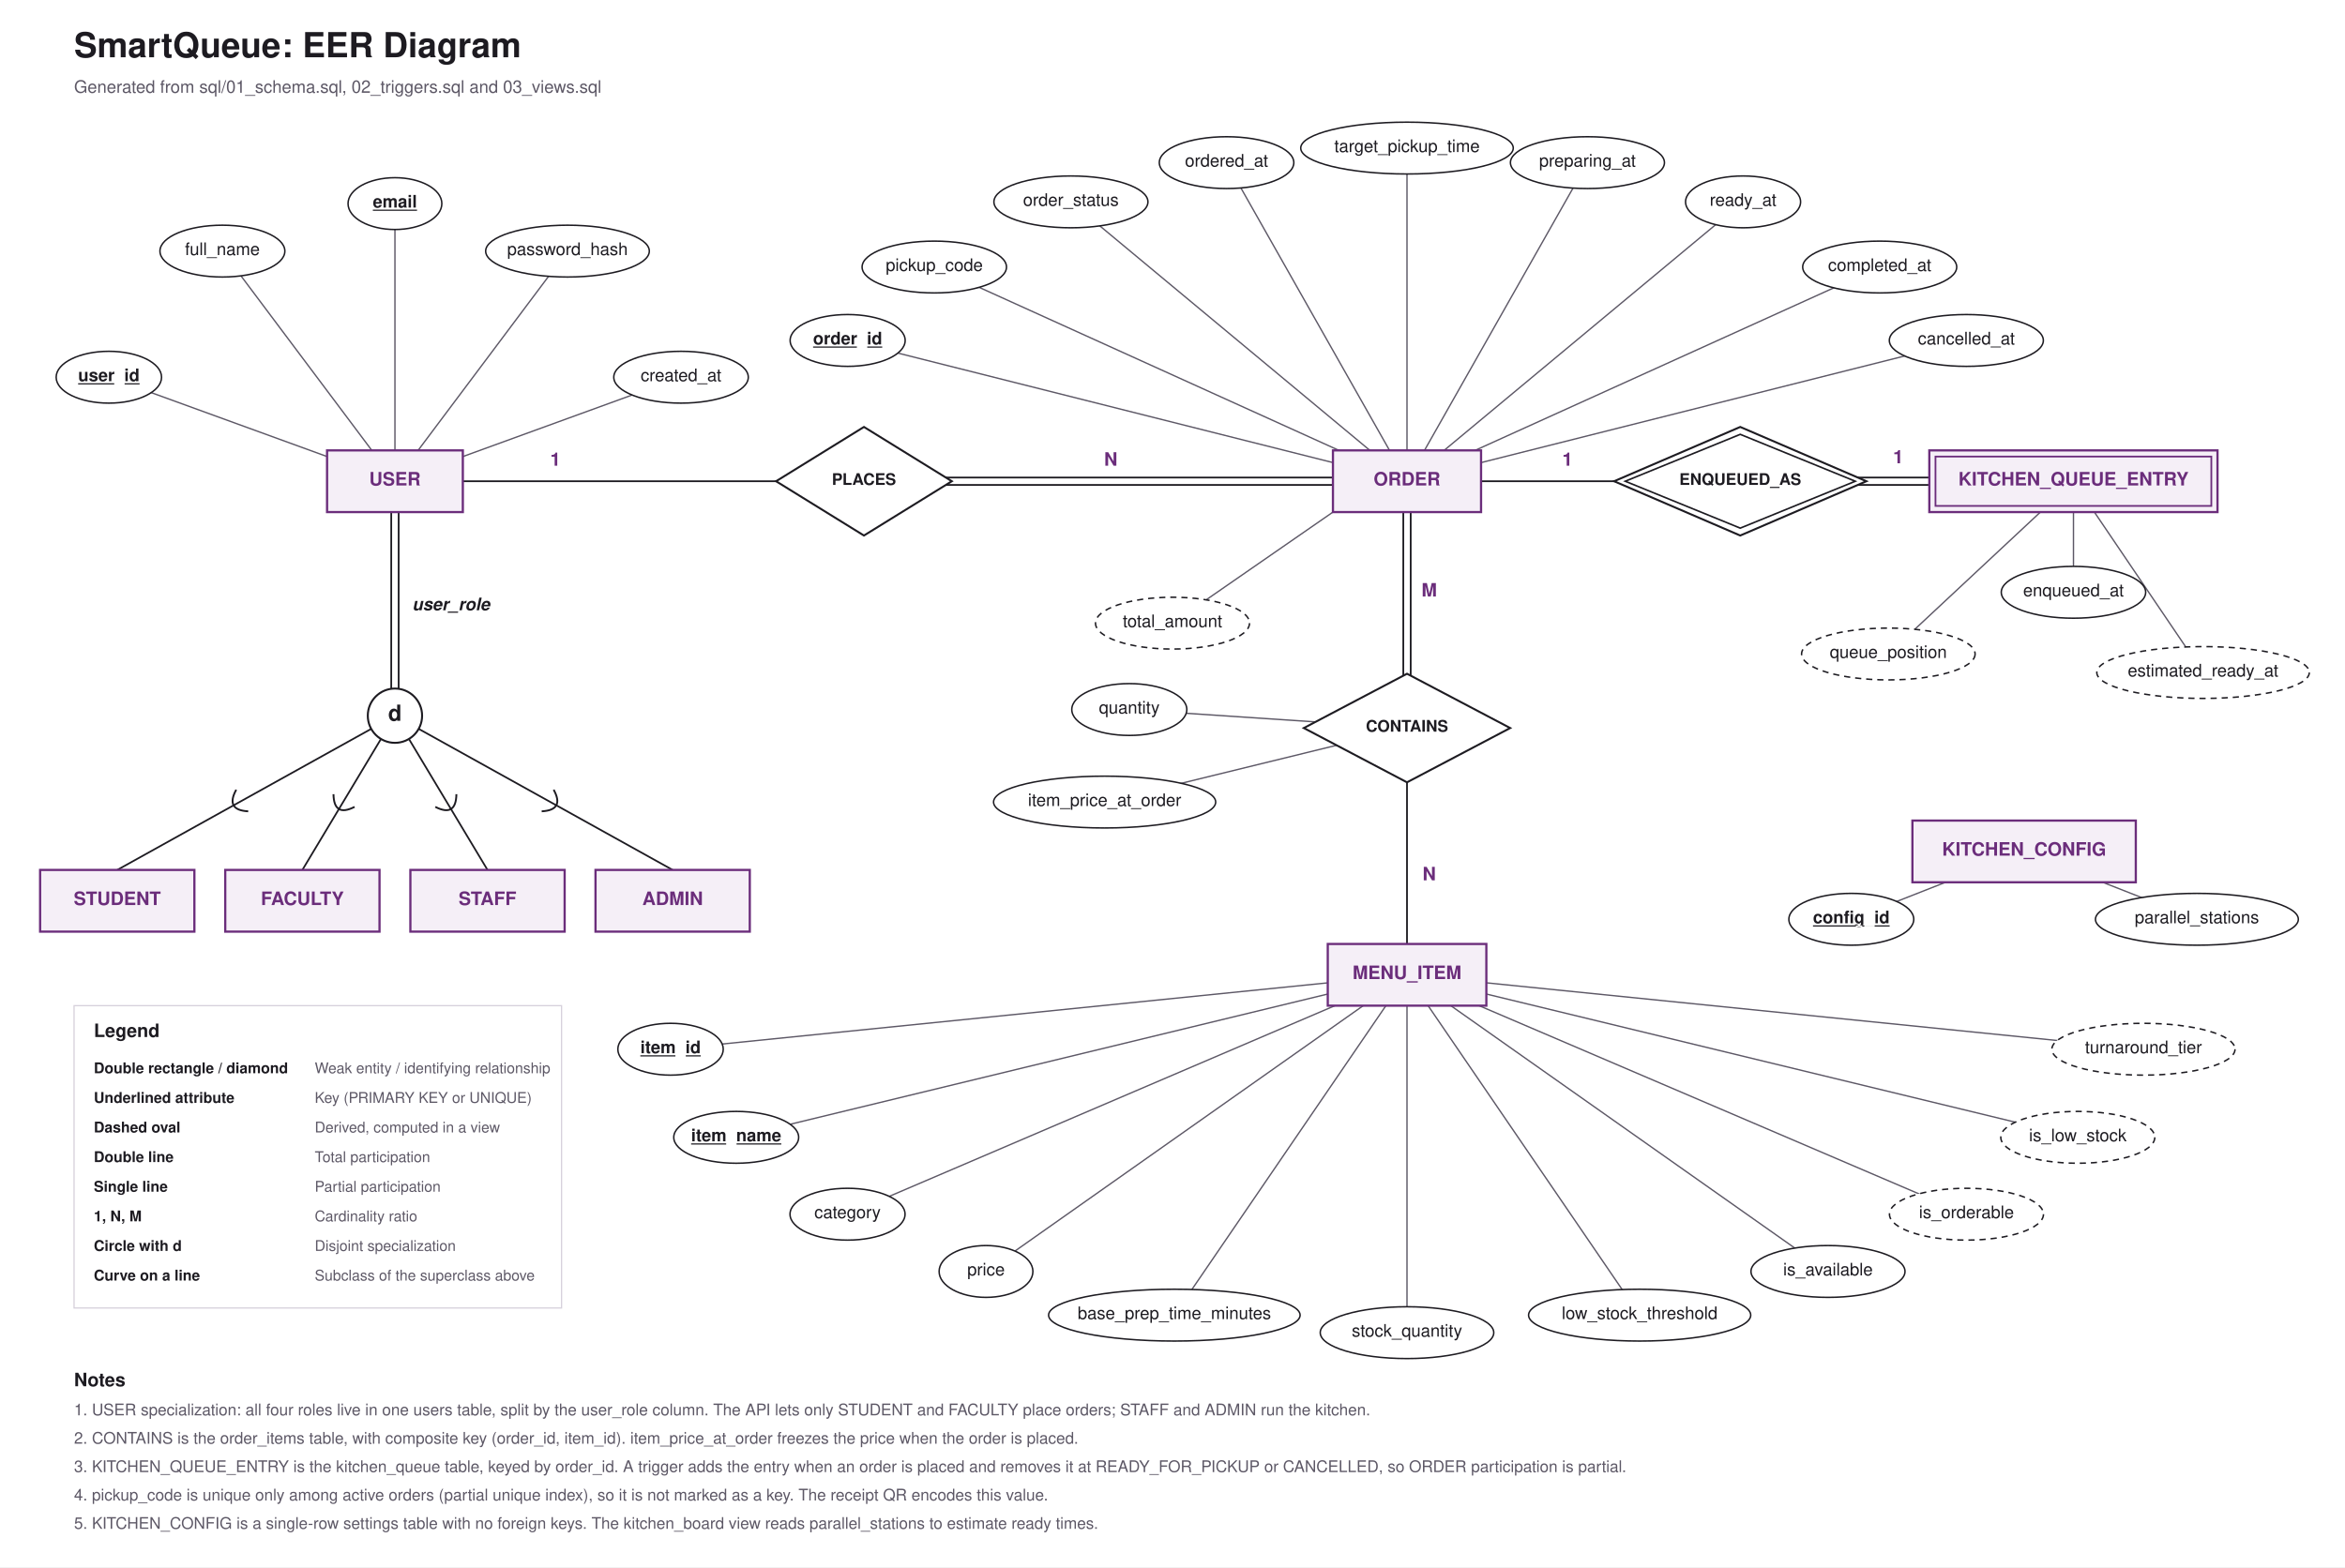
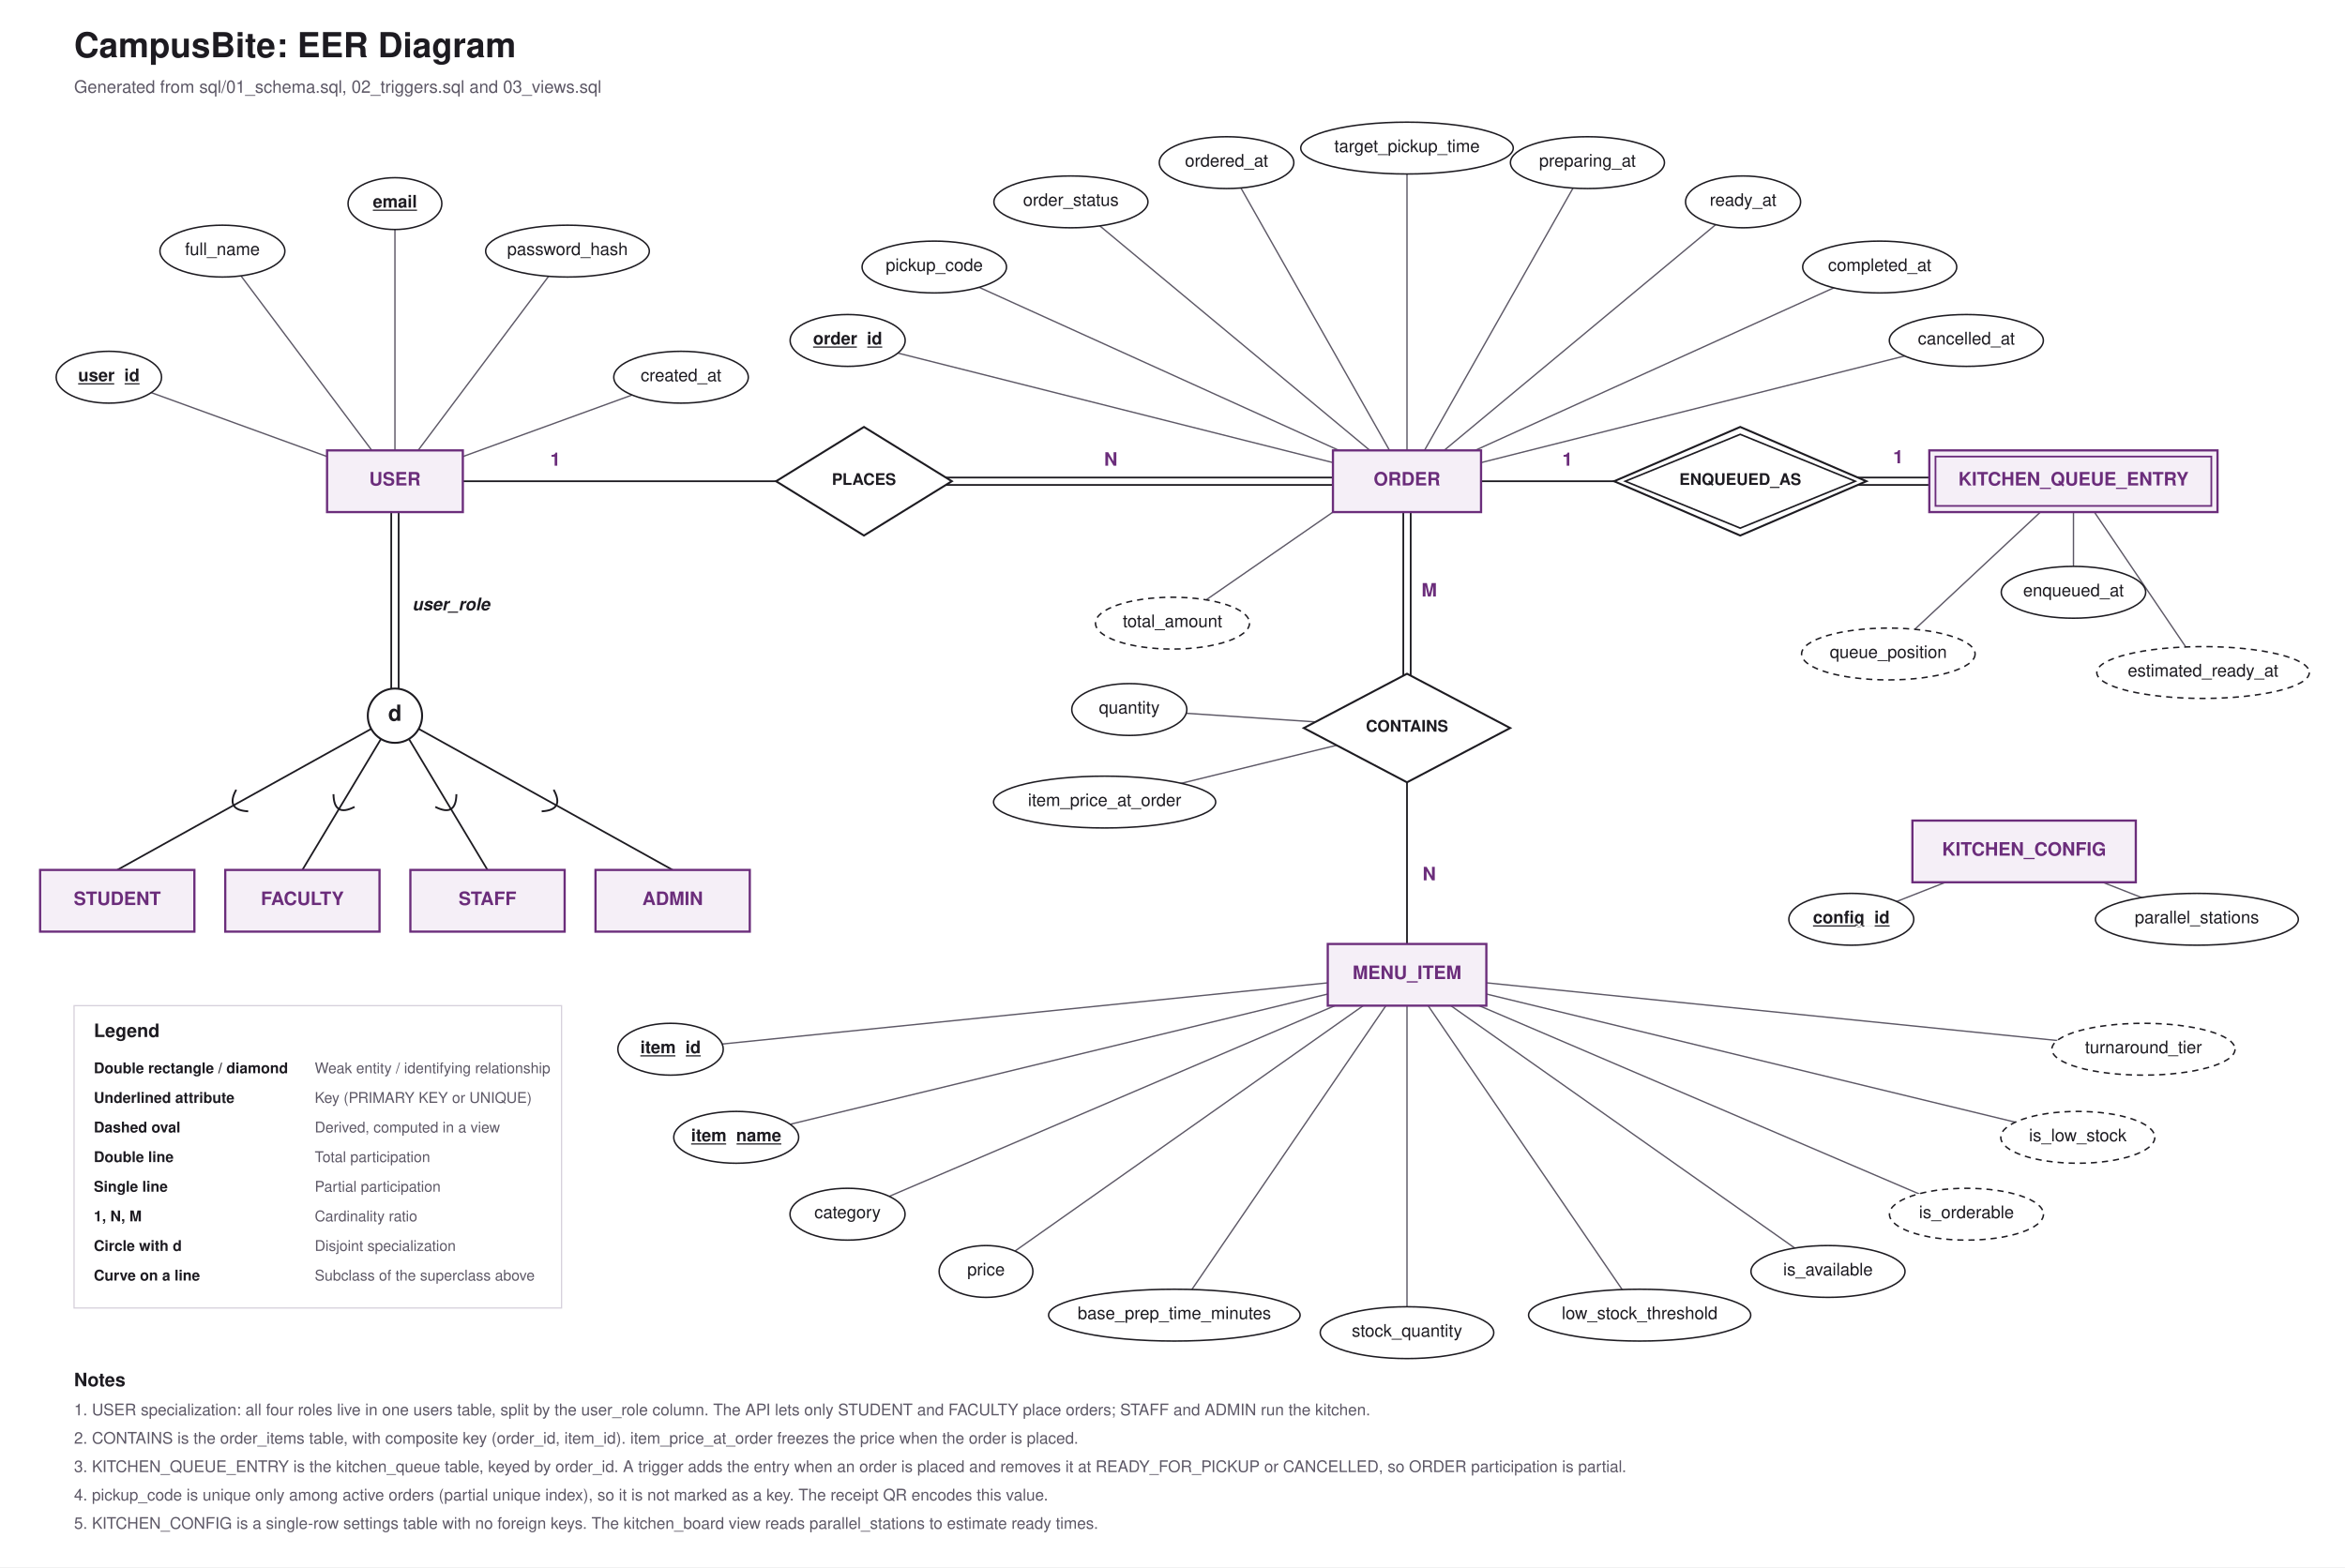
<svg xmlns="http://www.w3.org/2000/svg" width="1900" height="1270" viewBox="0 0 1900 1270" font-family="Helvetica, Arial, Liberation Sans, sans-serif">
  <rect width="1900" height="1270" fill="#fff" />
  <g transform="translate(20 0)">
    <line x1="68.2" y1="305.7" x2="300.0" y2="390.0" stroke="#5d5866" stroke-width="1.1" />
    <line x1="160.2" y1="203.5" x2="300.0" y2="390.0" stroke="#5d5866" stroke-width="1.1" />
    <line x1="300.0" y1="165.0" x2="300.0" y2="390.0" stroke="#5d5866" stroke-width="1.1" />
    <line x1="439.8" y1="203.5" x2="300.0" y2="390.0" stroke="#5d5866" stroke-width="1.1" />
    <line x1="531.8" y1="305.7" x2="300.0" y2="390.0" stroke="#5d5866" stroke-width="1.1" />
    <line x1="666.8" y1="275.9" x2="1120.0" y2="390.0" stroke="#5d5866" stroke-width="1.1" />
    <line x1="737.0" y1="216.4" x2="1120.0" y2="390.0" stroke="#5d5866" stroke-width="1.1" />
    <line x1="847.7" y1="163.6" x2="1120.0" y2="390.0" stroke="#5d5866" stroke-width="1.1" />
    <line x1="973.8" y1="131.8" x2="1120.0" y2="390.0" stroke="#5d5866" stroke-width="1.1" />
    <line x1="1120.0" y1="120.0" x2="1120.0" y2="390.0" stroke="#5d5866" stroke-width="1.1" />
    <line x1="1266.2" y1="131.8" x2="1120.0" y2="390.0" stroke="#5d5866" stroke-width="1.1" />
    <line x1="1392.3" y1="163.6" x2="1120.0" y2="390.0" stroke="#5d5866" stroke-width="1.1" />
    <line x1="1503.0" y1="216.4" x2="1120.0" y2="390.0" stroke="#5d5866" stroke-width="1.1" />
    <line x1="1573.2" y1="275.9" x2="1120.0" y2="390.0" stroke="#5d5866" stroke-width="1.1" />
    <line x1="930.0" y1="505.0" x2="1060.0" y2="415.0" stroke="#5d5866" stroke-width="1.1" />
    <line x1="523.3" y1="850.3" x2="1120.0" y2="790.0" stroke="#5d5866" stroke-width="1.1" />
    <line x1="576.5" y1="921.7" x2="1120.0" y2="790.0" stroke="#5d5866" stroke-width="1.1" />
    <line x1="666.7" y1="984.0" x2="1120.0" y2="790.0" stroke="#5d5866" stroke-width="1.1" />
    <line x1="778.9" y1="1030.4" x2="1120.0" y2="790.0" stroke="#5d5866" stroke-width="1.1" />
    <line x1="931.5" y1="1065.8" x2="1120.0" y2="790.0" stroke="#5d5866" stroke-width="1.1" />
    <line x1="1120.0" y1="1080.0" x2="1120.0" y2="790.0" stroke="#5d5866" stroke-width="1.1" />
    <line x1="1308.5" y1="1065.8" x2="1120.0" y2="790.0" stroke="#5d5866" stroke-width="1.1" />
    <line x1="1461.1" y1="1030.4" x2="1120.0" y2="790.0" stroke="#5d5866" stroke-width="1.1" />
    <line x1="1573.3" y1="984.0" x2="1120.0" y2="790.0" stroke="#5d5866" stroke-width="1.1" />
    <line x1="1663.5" y1="921.7" x2="1120.0" y2="790.0" stroke="#5d5866" stroke-width="1.1" />
    <line x1="1716.7" y1="850.3" x2="1120.0" y2="790.0" stroke="#5d5866" stroke-width="1.1" />
    <line x1="350.0" y1="390.0" x2="680.0" y2="390.0" stroke="#1d1b21" stroke-width="1.4" />
    <line x1="680.0" y1="393.0" x2="1060.0" y2="393.0" stroke="#1d1b21" stroke-width="1.4" />
    <line x1="680.0" y1="387.0" x2="1060.0" y2="387.0" stroke="#1d1b21" stroke-width="1.4" />
    <line x1="1117.0" y1="415.0" x2="1117.0" y2="590.0" stroke="#1d1b21" stroke-width="1.4" />
    <line x1="1123.0" y1="415.0" x2="1123.0" y2="590.0" stroke="#1d1b21" stroke-width="1.4" />
    <line x1="1120.0" y1="590.0" x2="1120.0" y2="765.0" stroke="#1d1b21" stroke-width="1.4" />
    <line x1="895.0" y1="575.0" x2="1120.0" y2="590.0" stroke="#5d5866" stroke-width="1.1" />
    <line x1="875.0" y1="650.0" x2="1120.0" y2="590.0" stroke="#5d5866" stroke-width="1.1" />
    <line x1="1180.0" y1="390.0" x2="1390.0" y2="390.0" stroke="#1d1b21" stroke-width="1.4" />
    <line x1="1390.0" y1="393.0" x2="1570.0" y2="393.0" stroke="#1d1b21" stroke-width="1.4" />
    <line x1="1390.0" y1="387.0" x2="1570.0" y2="387.0" stroke="#1d1b21" stroke-width="1.4" />
    <line x1="1660.0" y1="480.0" x2="1660.0" y2="390.0" stroke="#5d5866" stroke-width="1.1" />
    <line x1="1510.0" y1="530.0" x2="1660.0" y2="390.0" stroke="#5d5866" stroke-width="1.1" />
    <line x1="1765.0" y1="545.0" x2="1660.0" y2="390.0" stroke="#5d5866" stroke-width="1.1" />
    <line x1="1480.0" y1="745.0" x2="1620.0" y2="690.0" stroke="#5d5866" stroke-width="1.1" />
    <line x1="1760.0" y1="745.0" x2="1620.0" y2="690.0" stroke="#5d5866" stroke-width="1.1" />
    <line x1="297.0" y1="415.0" x2="297.0" y2="558.0" stroke="#1d1b21" stroke-width="1.4" />
    <line x1="303.0" y1="415.0" x2="303.0" y2="558.0" stroke="#1d1b21" stroke-width="1.4" />
    <line x1="300.0" y1="580.0" x2="75.0" y2="705.0" stroke="#1d1b21" stroke-width="1.4" />
    <path d="M171.4 640.0 Q162.3 656.5 181.1 657.5" fill="none" stroke="#1d1b21" stroke-width="1.5" />
    <line x1="300.0" y1="580.0" x2="225.0" y2="705.0" stroke="#1d1b21" stroke-width="1.4" />
    <path d="M250.2 643.6 Q250.5 662.5 267.3 653.9" fill="none" stroke="#1d1b21" stroke-width="1.5" />
    <line x1="300.0" y1="580.0" x2="375.0" y2="705.0" stroke="#1d1b21" stroke-width="1.4" />
    <path d="M332.7 653.9 Q349.5 662.5 349.8 643.6" fill="none" stroke="#1d1b21" stroke-width="1.5" />
    <line x1="300.0" y1="580.0" x2="525.0" y2="705.0" stroke="#1d1b21" stroke-width="1.4" />
    <path d="M418.9 657.5 Q437.7 656.5 428.6 640.0" fill="none" stroke="#1d1b21" stroke-width="1.5" />
-     <text x="40.0" y="40.0" font-size="28" font-weight="700" text-anchor="start" dominant-baseline="central" fill="#1d1b21">SmartQueue: EER Diagram</text>
+     <text x="40.0" y="40.0" font-size="28" font-weight="700" text-anchor="start" dominant-baseline="central" fill="#1d1b21">CampusBite: EER Diagram</text>
    <text x="40.0" y="72.0" font-size="14" font-weight="400" text-anchor="start" dominant-baseline="central" fill="#5d5866">Generated from sql/01_schema.sql, 02_triggers.sql and 03_views.sql</text>
    <ellipse cx="68.2" cy="305.7" rx="42.7" ry="21" fill="#fff" stroke="#1d1b21" stroke-width="1.2" />
    <text x="68.2" y="305.7" font-size="14" font-weight="600" text-anchor="middle" dominant-baseline="central" fill="#1d1b21" text-decoration="underline">user_id</text>
    <ellipse cx="160.2" cy="203.5" rx="50.6" ry="21" fill="#fff" stroke="#1d1b21" stroke-width="1.2" />
    <text x="160.2" y="203.5" font-size="14" font-weight="400" text-anchor="middle" dominant-baseline="central" fill="#1d1b21">full_name</text>
    <ellipse cx="300.0" cy="165.0" rx="38.0" ry="21" fill="#fff" stroke="#1d1b21" stroke-width="1.2" />
    <text x="300.0" y="165.0" font-size="14" font-weight="600" text-anchor="middle" dominant-baseline="central" fill="#1d1b21" text-decoration="underline">email</text>
    <ellipse cx="439.8" cy="203.5" rx="66.3" ry="21" fill="#fff" stroke="#1d1b21" stroke-width="1.2" />
    <text x="439.8" y="203.5" font-size="14" font-weight="400" text-anchor="middle" dominant-baseline="central" fill="#1d1b21">password_hash</text>
    <ellipse cx="531.8" cy="305.7" rx="54.5" ry="21" fill="#fff" stroke="#1d1b21" stroke-width="1.2" />
    <text x="531.8" y="305.7" font-size="14" font-weight="400" text-anchor="middle" dominant-baseline="central" fill="#1d1b21">created_at</text>
    <ellipse cx="666.8" cy="275.9" rx="46.6" ry="21" fill="#fff" stroke="#1d1b21" stroke-width="1.2" />
    <text x="666.8" y="275.9" font-size="14" font-weight="600" text-anchor="middle" dominant-baseline="central" fill="#1d1b21" text-decoration="underline">order_id</text>
    <ellipse cx="737.0" cy="216.4" rx="58.5" ry="21" fill="#fff" stroke="#1d1b21" stroke-width="1.2" />
    <text x="737.0" y="216.4" font-size="14" font-weight="400" text-anchor="middle" dominant-baseline="central" fill="#1d1b21">pickup_code</text>
    <ellipse cx="847.7" cy="163.6" rx="62.4" ry="21" fill="#fff" stroke="#1d1b21" stroke-width="1.2" />
    <text x="847.7" y="163.6" font-size="14" font-weight="400" text-anchor="middle" dominant-baseline="central" fill="#1d1b21">order_status</text>
    <ellipse cx="973.8" cy="131.8" rx="54.5" ry="21" fill="#fff" stroke="#1d1b21" stroke-width="1.2" />
    <text x="973.8" y="131.8" font-size="14" font-weight="400" text-anchor="middle" dominant-baseline="central" fill="#1d1b21">ordered_at</text>
    <ellipse cx="1120.0" cy="120.0" rx="86.1" ry="21" fill="#fff" stroke="#1d1b21" stroke-width="1.2" />
    <text x="1120.0" y="120.0" font-size="14" font-weight="400" text-anchor="middle" dominant-baseline="central" fill="#1d1b21">target_pickup_time</text>
    <ellipse cx="1266.2" cy="131.8" rx="62.4" ry="21" fill="#fff" stroke="#1d1b21" stroke-width="1.2" />
    <text x="1266.2" y="131.8" font-size="14" font-weight="400" text-anchor="middle" dominant-baseline="central" fill="#1d1b21">preparing_at</text>
    <ellipse cx="1392.3" cy="163.6" rx="46.6" ry="21" fill="#fff" stroke="#1d1b21" stroke-width="1.2" />
    <text x="1392.3" y="163.6" font-size="14" font-weight="400" text-anchor="middle" dominant-baseline="central" fill="#1d1b21">ready_at</text>
    <ellipse cx="1503.0" cy="216.4" rx="62.4" ry="21" fill="#fff" stroke="#1d1b21" stroke-width="1.2" />
    <text x="1503.0" y="216.4" font-size="14" font-weight="400" text-anchor="middle" dominant-baseline="central" fill="#1d1b21">completed_at</text>
    <ellipse cx="1573.2" cy="275.9" rx="62.4" ry="21" fill="#fff" stroke="#1d1b21" stroke-width="1.2" />
    <text x="1573.2" y="275.9" font-size="14" font-weight="400" text-anchor="middle" dominant-baseline="central" fill="#1d1b21">cancelled_at</text>
    <ellipse cx="930.0" cy="505.0" rx="62.4" ry="21" fill="#fff" stroke="#1d1b21" stroke-width="1.2" stroke-dasharray="5 4" />
    <text x="930.0" y="505.0" font-size="14" font-weight="400" text-anchor="middle" dominant-baseline="central" fill="#1d1b21">total_amount</text>
    <ellipse cx="523.3" cy="850.3" rx="42.7" ry="21" fill="#fff" stroke="#1d1b21" stroke-width="1.2" />
    <text x="523.3" y="850.3" font-size="14" font-weight="600" text-anchor="middle" dominant-baseline="central" fill="#1d1b21" text-decoration="underline">item_id</text>
    <ellipse cx="576.5" cy="921.7" rx="50.6" ry="21" fill="#fff" stroke="#1d1b21" stroke-width="1.2" />
    <text x="576.5" y="921.7" font-size="14" font-weight="600" text-anchor="middle" dominant-baseline="central" fill="#1d1b21" text-decoration="underline">item_name</text>
    <ellipse cx="666.7" cy="984.0" rx="46.6" ry="21" fill="#fff" stroke="#1d1b21" stroke-width="1.2" />
    <text x="666.7" y="984.0" font-size="14" font-weight="400" text-anchor="middle" dominant-baseline="central" fill="#1d1b21">category</text>
    <ellipse cx="778.9" cy="1030.4" rx="38.0" ry="21" fill="#fff" stroke="#1d1b21" stroke-width="1.2" />
    <text x="778.9" y="1030.4" font-size="14" font-weight="400" text-anchor="middle" dominant-baseline="central" fill="#1d1b21">price</text>
    <ellipse cx="931.5" cy="1065.8" rx="101.9" ry="21" fill="#fff" stroke="#1d1b21" stroke-width="1.2" />
    <text x="931.5" y="1065.8" font-size="14" font-weight="400" text-anchor="middle" dominant-baseline="central" fill="#1d1b21">base_prep_time_minutes</text>
    <ellipse cx="1120.0" cy="1080.0" rx="70.3" ry="21" fill="#fff" stroke="#1d1b21" stroke-width="1.2" />
    <text x="1120.0" y="1080.0" font-size="14" font-weight="400" text-anchor="middle" dominant-baseline="central" fill="#1d1b21">stock_quantity</text>
    <ellipse cx="1308.5" cy="1065.8" rx="90.0" ry="21" fill="#fff" stroke="#1d1b21" stroke-width="1.2" />
    <text x="1308.5" y="1065.8" font-size="14" font-weight="400" text-anchor="middle" dominant-baseline="central" fill="#1d1b21">low_stock_threshold</text>
    <ellipse cx="1461.1" cy="1030.4" rx="62.4" ry="21" fill="#fff" stroke="#1d1b21" stroke-width="1.2" />
    <text x="1461.1" y="1030.4" font-size="14" font-weight="400" text-anchor="middle" dominant-baseline="central" fill="#1d1b21">is_available</text>
    <ellipse cx="1573.3" cy="984.0" rx="62.4" ry="21" fill="#fff" stroke="#1d1b21" stroke-width="1.2" stroke-dasharray="5 4" />
    <text x="1573.3" y="984.0" font-size="14" font-weight="400" text-anchor="middle" dominant-baseline="central" fill="#1d1b21">is_orderable</text>
    <ellipse cx="1663.5" cy="921.7" rx="62.4" ry="21" fill="#fff" stroke="#1d1b21" stroke-width="1.2" stroke-dasharray="5 4" />
    <text x="1663.5" y="921.7" font-size="14" font-weight="400" text-anchor="middle" dominant-baseline="central" fill="#1d1b21">is_low_stock</text>
    <ellipse cx="1716.7" cy="850.3" rx="74.2" ry="21" fill="#fff" stroke="#1d1b21" stroke-width="1.2" stroke-dasharray="5 4" />
    <text x="1716.7" y="850.3" font-size="14" font-weight="400" text-anchor="middle" dominant-baseline="central" fill="#1d1b21">turnaround_tier</text>
    <text x="430.0" y="374.0" font-size="15" font-weight="700" text-anchor="middle" dominant-baseline="central" fill="#6b2d7b">1</text>
    <text x="880.0" y="374.0" font-size="15" font-weight="700" text-anchor="middle" dominant-baseline="central" fill="#6b2d7b">N</text>
    <polygon points="608.8,390 680,346 751.2,390 680,434" fill="#fff" stroke="#1d1b21" stroke-width="1.6" />
    <text x="680.0" y="390.0" font-size="13" font-weight="600" text-anchor="middle" dominant-baseline="central" fill="#1d1b21">PLACES</text>
    <text x="1138.0" y="480.0" font-size="15" font-weight="700" text-anchor="middle" dominant-baseline="central" fill="#6b2d7b">M</text>
    <text x="1138.0" y="710.0" font-size="15" font-weight="700" text-anchor="middle" dominant-baseline="central" fill="#6b2d7b">N</text>
    <polygon points="1036.4,590 1120,546 1203.6,590 1120,634" fill="#fff" stroke="#1d1b21" stroke-width="1.6" />
    <text x="1120.0" y="590.0" font-size="13" font-weight="600" text-anchor="middle" dominant-baseline="central" fill="#1d1b21">CONTAINS</text>
    <ellipse cx="895.0" cy="575.0" rx="46.6" ry="21" fill="#fff" stroke="#1d1b21" stroke-width="1.2" />
    <text x="895.0" y="575.0" font-size="14" font-weight="400" text-anchor="middle" dominant-baseline="central" fill="#1d1b21">quantity</text>
    <ellipse cx="875.0" cy="650.0" rx="90.0" ry="21" fill="#fff" stroke="#1d1b21" stroke-width="1.2" />
    <text x="875.0" y="650.0" font-size="14" font-weight="400" text-anchor="middle" dominant-baseline="central" fill="#1d1b21">item_price_at_order</text>
    <text x="1250.0" y="374.0" font-size="15" font-weight="700" text-anchor="middle" dominant-baseline="central" fill="#6b2d7b">1</text>
    <text x="1518.0" y="372.0" font-size="15" font-weight="700" text-anchor="middle" dominant-baseline="central" fill="#6b2d7b">1</text>
    <polygon points="1287.8,390 1390,346 1492.2,390 1390,434" fill="#fff" stroke="#1d1b21" stroke-width="1.6" />
    <polygon points="1296.8,390 1390,352 1483.2,390 1390,428" fill="none" stroke="#1d1b21" stroke-width="1.3" />
    <text x="1390.0" y="390.0" font-size="13" font-weight="600" text-anchor="middle" dominant-baseline="central" fill="#1d1b21">ENQUEUED_AS</text>
    <ellipse cx="1660.0" cy="480.0" rx="58.5" ry="21" fill="#fff" stroke="#1d1b21" stroke-width="1.2" />
    <text x="1660.0" y="480.0" font-size="14" font-weight="400" text-anchor="middle" dominant-baseline="central" fill="#1d1b21">enqueued_at</text>
    <ellipse cx="1510.0" cy="530.0" rx="70.3" ry="21" fill="#fff" stroke="#1d1b21" stroke-width="1.2" stroke-dasharray="5 4" />
    <text x="1510.0" y="530.0" font-size="14" font-weight="400" text-anchor="middle" dominant-baseline="central" fill="#1d1b21">queue_position</text>
    <ellipse cx="1765.0" cy="545.0" rx="86.1" ry="21" fill="#fff" stroke="#1d1b21" stroke-width="1.2" stroke-dasharray="5 4" />
    <text x="1765.0" y="545.0" font-size="14" font-weight="400" text-anchor="middle" dominant-baseline="central" fill="#1d1b21">estimated_ready_at</text>
    <ellipse cx="1480.0" cy="745.0" rx="50.6" ry="21" fill="#fff" stroke="#1d1b21" stroke-width="1.2" />
    <text x="1480.0" y="745.0" font-size="14" font-weight="600" text-anchor="middle" dominant-baseline="central" fill="#1d1b21" text-decoration="underline">config_id</text>
    <ellipse cx="1760.0" cy="745.0" rx="82.2" ry="21" fill="#fff" stroke="#1d1b21" stroke-width="1.2" />
    <text x="1760.0" y="745.0" font-size="14" font-weight="400" text-anchor="middle" dominant-baseline="central" fill="#1d1b21">parallel_stations</text>
    <text x="314.0" y="490.0" font-size="14" font-weight="600" text-anchor="start" dominant-baseline="central" fill="#1d1b21" font-style="italic">user_role</text>
    <circle cx="300" cy="580" r="22" fill="#fff" stroke="#1d1b21" stroke-width="1.6" />
    <text x="300.0" y="580.0" font-size="18" font-weight="700" text-anchor="middle" dominant-baseline="central" fill="#1d1b21">d</text>
    <rect x="12.5" y="705.0" width="125.0" height="50" fill="#f5eff7" stroke="#6b2d7b" stroke-width="1.8" />
    <text x="75.0" y="730.0" font-size="15" font-weight="700" text-anchor="middle" dominant-baseline="central" fill="#6b2d7b">STUDENT</text>
    <rect x="162.5" y="705.0" width="125.0" height="50" fill="#f5eff7" stroke="#6b2d7b" stroke-width="1.8" />
    <text x="225.0" y="730.0" font-size="15" font-weight="700" text-anchor="middle" dominant-baseline="central" fill="#6b2d7b">FACULTY</text>
    <rect x="312.5" y="705.0" width="125.0" height="50" fill="#f5eff7" stroke="#6b2d7b" stroke-width="1.8" />
    <text x="375.0" y="730.0" font-size="15" font-weight="700" text-anchor="middle" dominant-baseline="central" fill="#6b2d7b">STAFF</text>
    <rect x="462.5" y="705.0" width="125.0" height="50" fill="#f5eff7" stroke="#6b2d7b" stroke-width="1.8" />
    <text x="525.0" y="730.0" font-size="15" font-weight="700" text-anchor="middle" dominant-baseline="central" fill="#6b2d7b">ADMIN</text>
    <rect x="245.0" y="365.0" width="110.0" height="50" fill="#f5eff7" stroke="#6b2d7b" stroke-width="1.8" />
    <text x="300.0" y="390.0" font-size="15" font-weight="700" text-anchor="middle" dominant-baseline="central" fill="#6b2d7b">USER</text>
    <rect x="1060.0" y="365.0" width="120.0" height="50" fill="#f5eff7" stroke="#6b2d7b" stroke-width="1.8" />
    <text x="1120.0" y="390.0" font-size="15" font-weight="700" text-anchor="middle" dominant-baseline="central" fill="#6b2d7b">ORDER</text>
    <rect x="1055.8" y="765.0" width="128.5" height="50" fill="#f5eff7" stroke="#6b2d7b" stroke-width="1.8" />
    <text x="1120.0" y="790.0" font-size="15" font-weight="700" text-anchor="middle" dominant-baseline="central" fill="#6b2d7b">MENU_ITEM</text>
    <rect x="1543.2" y="365.0" width="233.5" height="50" fill="#f5eff7" stroke="#6b2d7b" stroke-width="1.8" />
    <rect x="1548.2" y="370.0" width="223.5" height="40" fill="none" stroke="#6b2d7b" stroke-width="1.4" />
    <text x="1660.0" y="390.0" font-size="15" font-weight="700" text-anchor="middle" dominant-baseline="central" fill="#6b2d7b">KITCHEN_QUEUE_ENTRY</text>
    <rect x="1529.5" y="665.0" width="181.0" height="50" fill="#f5eff7" stroke="#6b2d7b" stroke-width="1.8" />
    <text x="1620.0" y="690.0" font-size="15" font-weight="700" text-anchor="middle" dominant-baseline="central" fill="#6b2d7b">KITCHEN_CONFIG</text>
    <rect x="40" y="815" width="395" height="245" fill="#fff" stroke="#d6d0db" />
    <text x="56.0" y="837.0" font-size="15" font-weight="700" text-anchor="start" dominant-baseline="central" fill="#1d1b21">Legend</text>
    <text x="56.0" y="867.0" font-size="12" font-weight="600" text-anchor="start" dominant-baseline="central" fill="#1d1b21">Double rectangle / diamond</text>
    <text x="235.0" y="867.0" font-size="12" font-weight="400" text-anchor="start" dominant-baseline="central" fill="#5d5866">Weak entity / identifying relationship</text>
    <text x="56.0" y="891.0" font-size="12" font-weight="600" text-anchor="start" dominant-baseline="central" fill="#1d1b21">Underlined attribute</text>
    <text x="235.0" y="891.0" font-size="12" font-weight="400" text-anchor="start" dominant-baseline="central" fill="#5d5866">Key (PRIMARY KEY or UNIQUE)</text>
    <text x="56.0" y="915.0" font-size="12" font-weight="600" text-anchor="start" dominant-baseline="central" fill="#1d1b21">Dashed oval</text>
    <text x="235.0" y="915.0" font-size="12" font-weight="400" text-anchor="start" dominant-baseline="central" fill="#5d5866">Derived, computed in a view</text>
    <text x="56.0" y="939.0" font-size="12" font-weight="600" text-anchor="start" dominant-baseline="central" fill="#1d1b21">Double line</text>
    <text x="235.0" y="939.0" font-size="12" font-weight="400" text-anchor="start" dominant-baseline="central" fill="#5d5866">Total participation</text>
    <text x="56.0" y="963.0" font-size="12" font-weight="600" text-anchor="start" dominant-baseline="central" fill="#1d1b21">Single line</text>
    <text x="235.0" y="963.0" font-size="12" font-weight="400" text-anchor="start" dominant-baseline="central" fill="#5d5866">Partial participation</text>
    <text x="56.0" y="987.0" font-size="12" font-weight="600" text-anchor="start" dominant-baseline="central" fill="#1d1b21">1, N, M</text>
    <text x="235.0" y="987.0" font-size="12" font-weight="400" text-anchor="start" dominant-baseline="central" fill="#5d5866">Cardinality ratio</text>
    <text x="56.0" y="1011.0" font-size="12" font-weight="600" text-anchor="start" dominant-baseline="central" fill="#1d1b21">Circle with d</text>
    <text x="235.0" y="1011.0" font-size="12" font-weight="400" text-anchor="start" dominant-baseline="central" fill="#5d5866">Disjoint specialization</text>
    <text x="56.0" y="1035.0" font-size="12" font-weight="600" text-anchor="start" dominant-baseline="central" fill="#1d1b21">Curve on a line</text>
    <text x="235.0" y="1035.0" font-size="12" font-weight="400" text-anchor="start" dominant-baseline="central" fill="#5d5866">Subclass of the superclass above</text>
    <text x="40.0" y="1120.0" font-size="15" font-weight="700" text-anchor="start" dominant-baseline="central" fill="#1d1b21">Notes</text>
    <text x="40.0" y="1144.0" font-size="13" font-weight="400" text-anchor="start" dominant-baseline="central" fill="#5d5866">1. USER specialization: all four roles live in one users table, split by the user_role column. The API lets only STUDENT and FACULTY place orders; STAFF and ADMIN run the kitchen.</text>
    <text x="40.0" y="1167.0" font-size="13" font-weight="400" text-anchor="start" dominant-baseline="central" fill="#5d5866">2. CONTAINS is the order_items table, with composite key (order_id, item_id). item_price_at_order freezes the price when the order is placed.</text>
    <text x="40.0" y="1190.0" font-size="13" font-weight="400" text-anchor="start" dominant-baseline="central" fill="#5d5866">3. KITCHEN_QUEUE_ENTRY is the kitchen_queue table, keyed by order_id. A trigger adds the entry when an order is placed and removes it at READY_FOR_PICKUP or CANCELLED, so ORDER participation is partial.</text>
    <text x="40.0" y="1213.0" font-size="13" font-weight="400" text-anchor="start" dominant-baseline="central" fill="#5d5866">4. pickup_code is unique only among active orders (partial unique index), so it is not marked as a key. The receipt QR encodes this value.</text>
    <text x="40.0" y="1236.0" font-size="13" font-weight="400" text-anchor="start" dominant-baseline="central" fill="#5d5866">5. KITCHEN_CONFIG is a single-row settings table with no foreign keys. The kitchen_board view reads parallel_stations to estimate ready times.</text>
  </g>
</svg>
